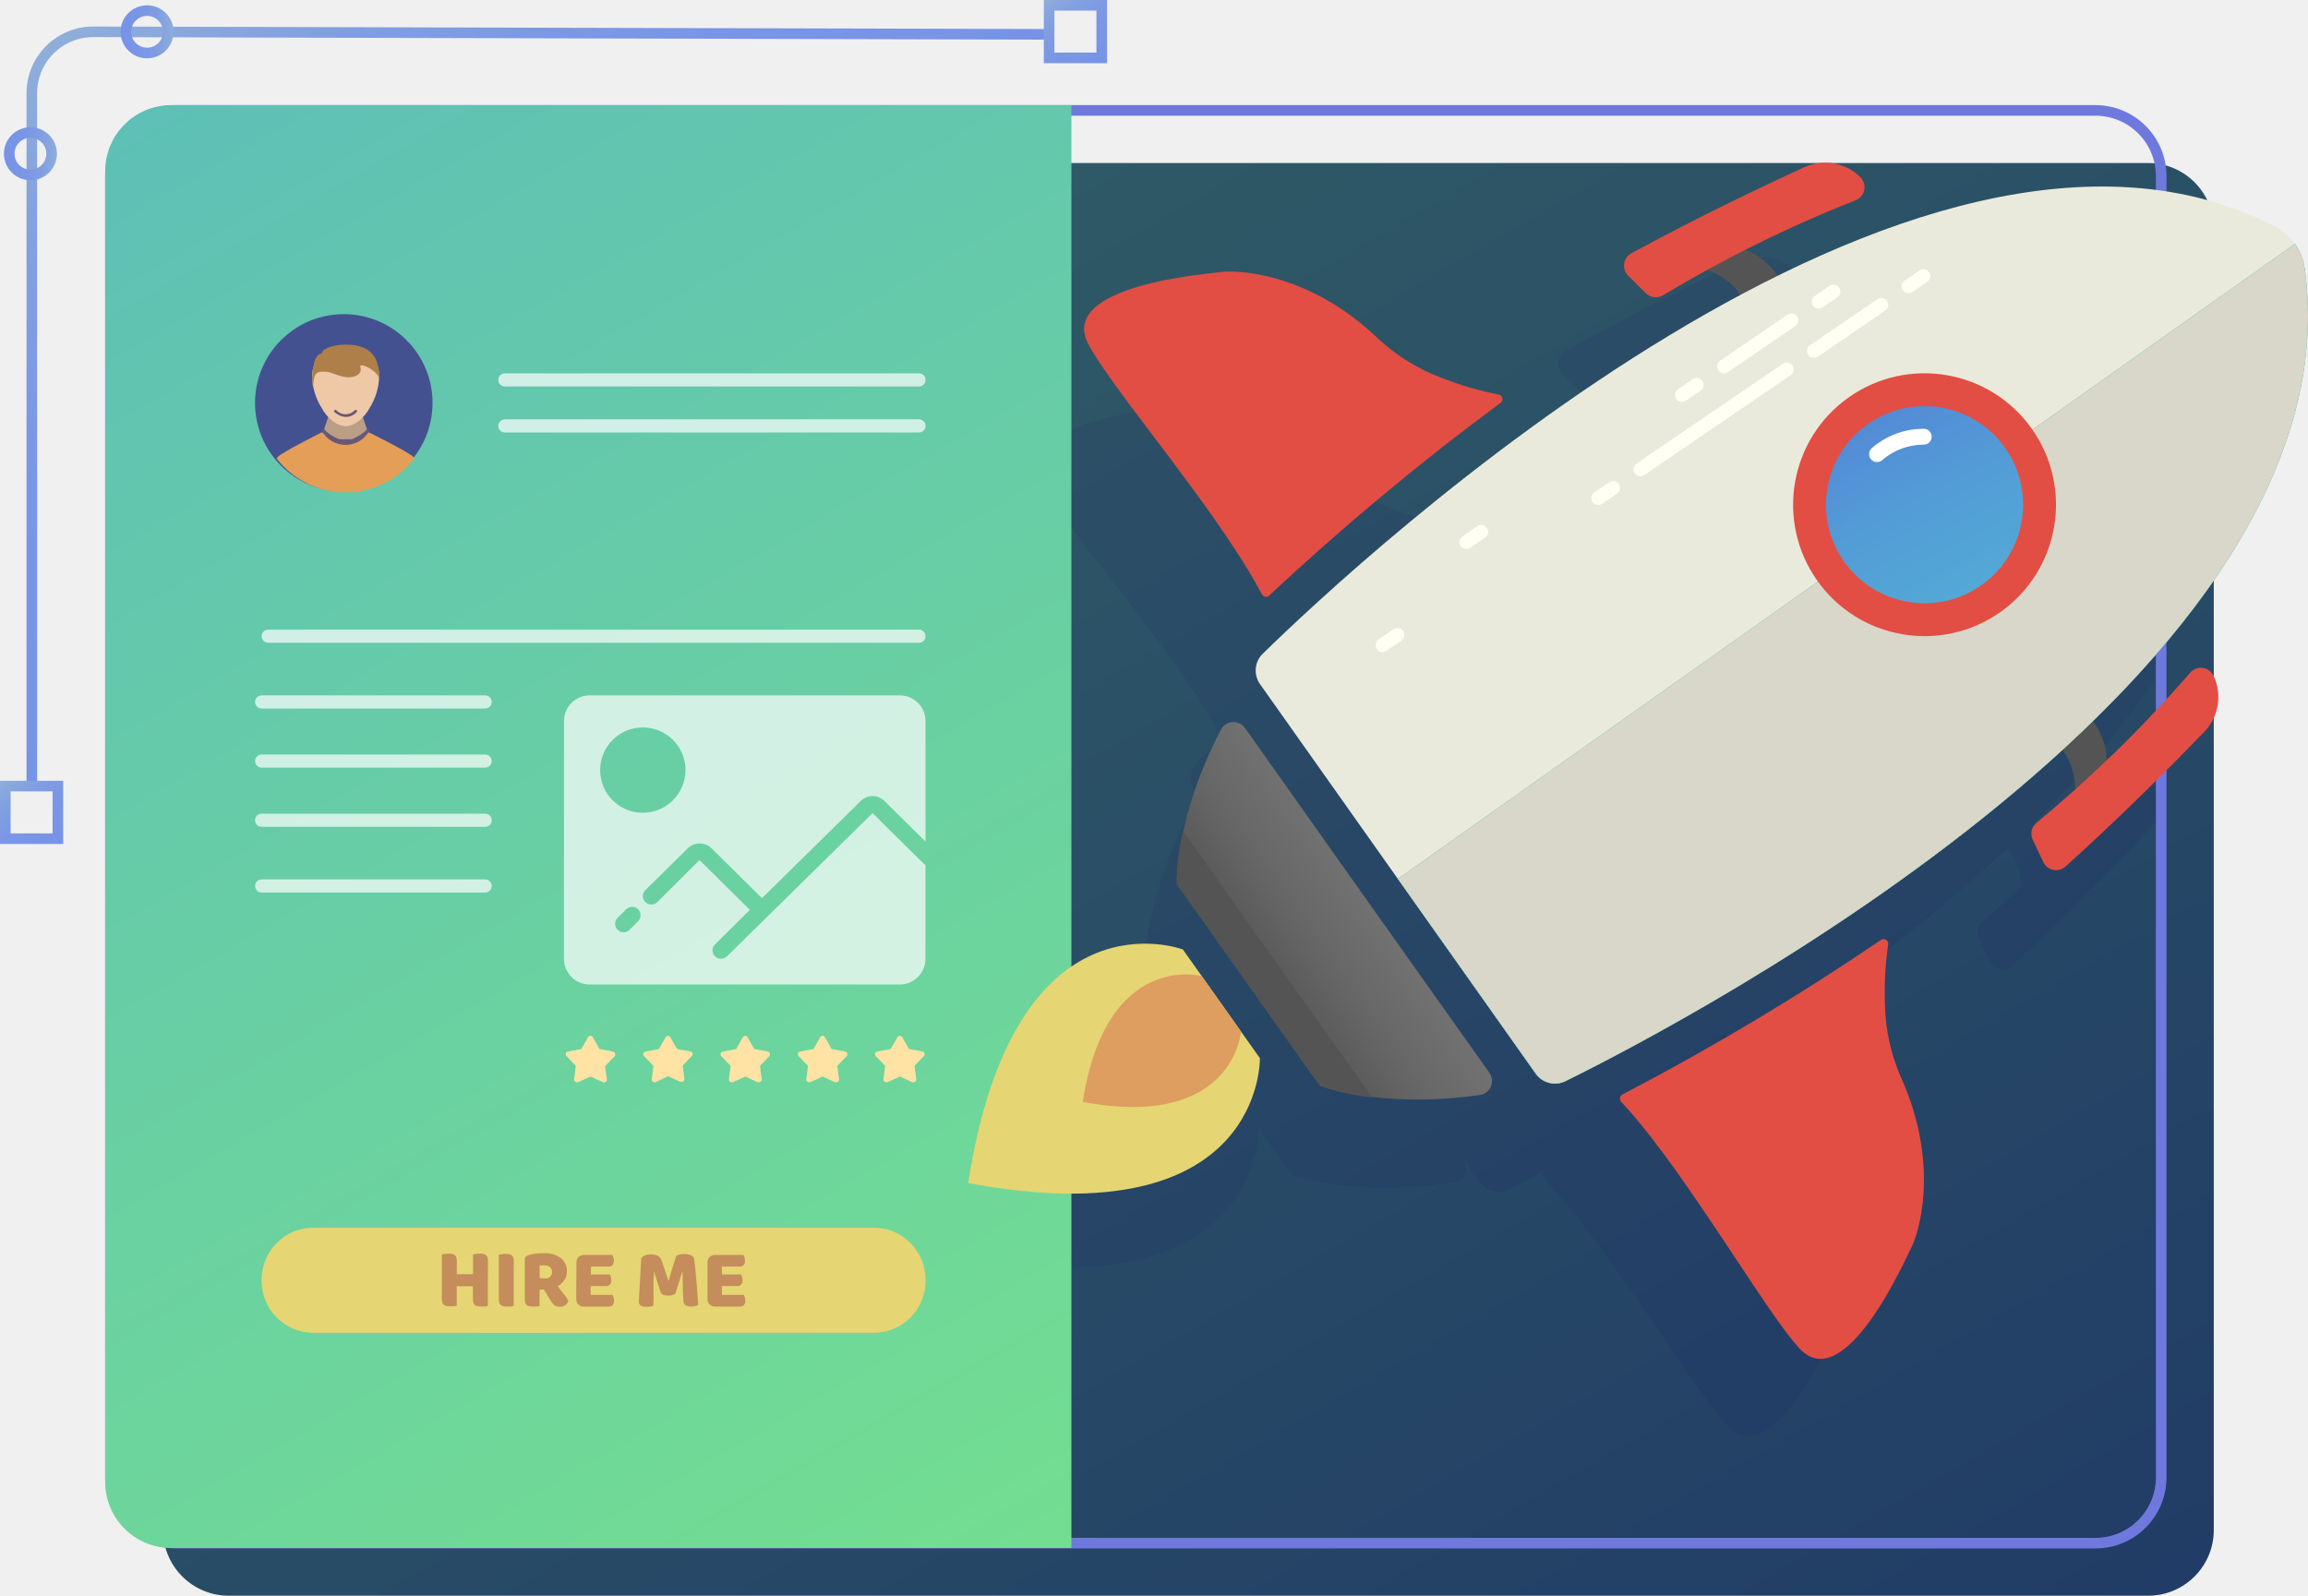
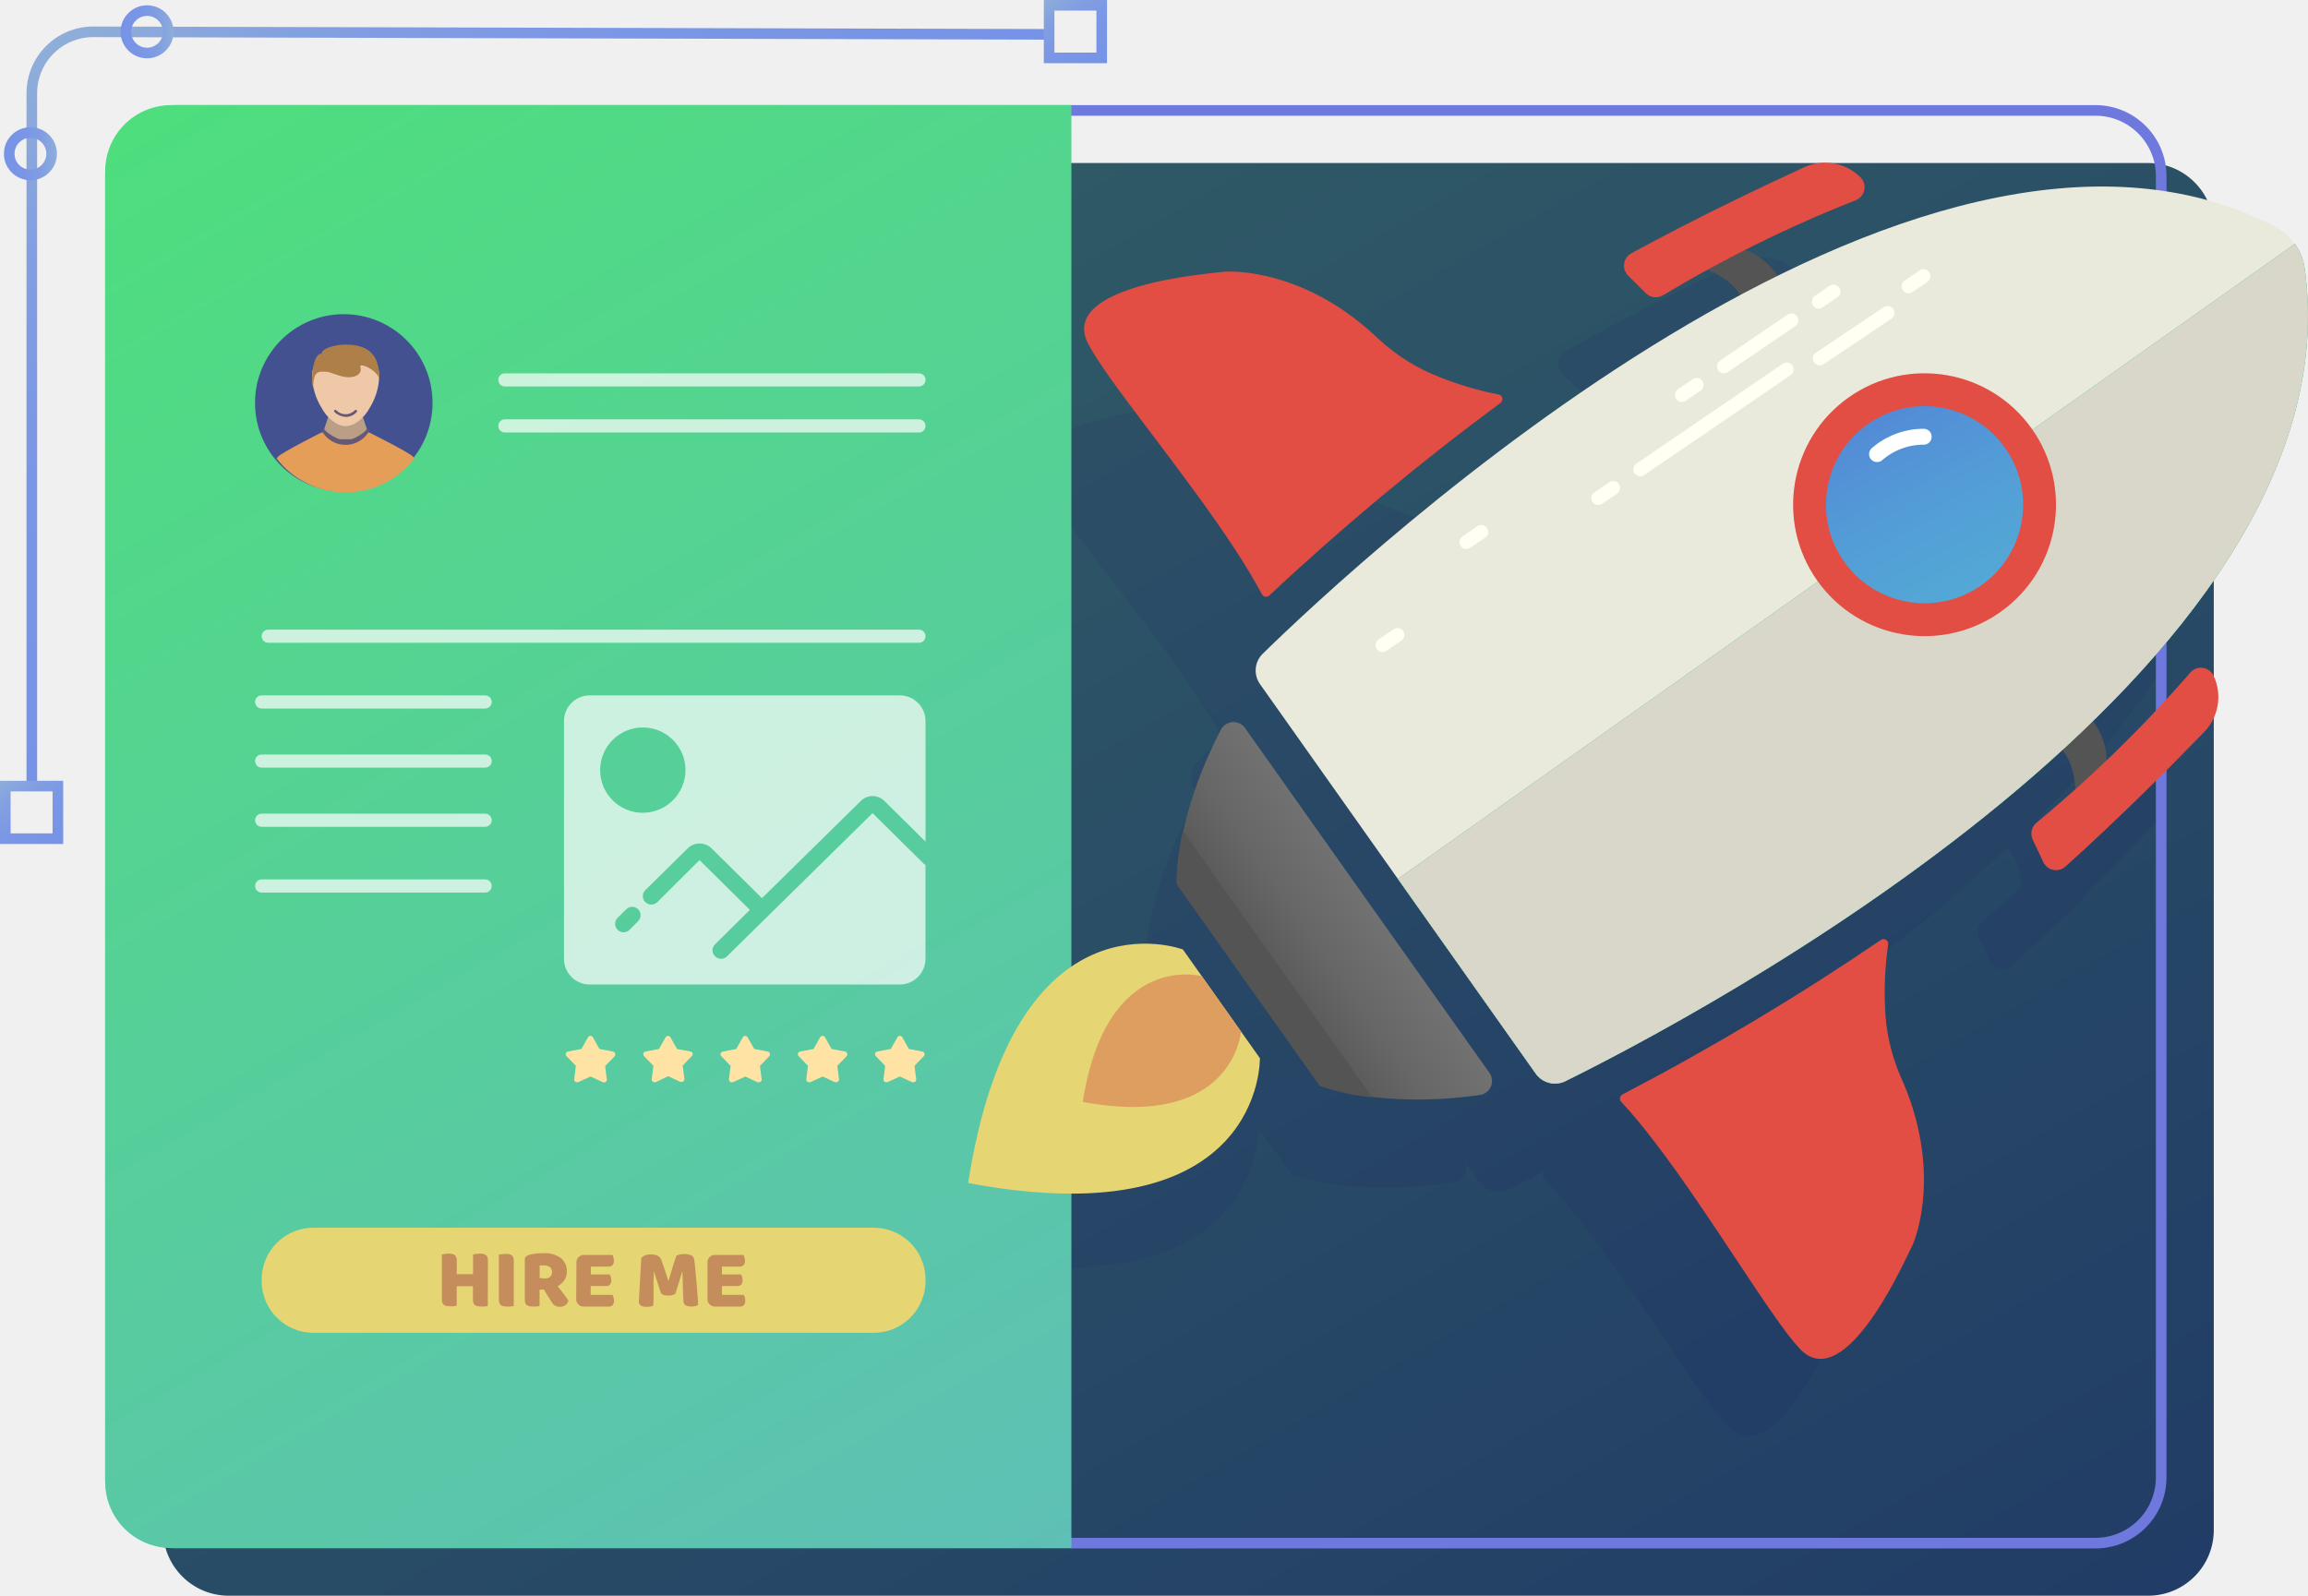
<svg xmlns="http://www.w3.org/2000/svg" xmlns:xlink="http://www.w3.org/1999/xlink" viewBox="0 0 435.3 301">
  <defs>
-     <style>.cls-1,.cls-17,.cls-29,.cls-30,.cls-31,.cls-32,.cls-33,.cls-6{fill:none}.cls-2{fill:url(#Degradado_sin_nombre_307)}.cls-3{clip-path:url(#clip-path)}.cls-4{opacity:.1}.cls-5{fill:#1b1464}.cls-6{stroke:#6f79dd}.cls-17,.cls-29,.cls-30,.cls-31,.cls-32,.cls-33,.cls-6{stroke-miterlimit:10}.cls-29,.cls-30,.cls-31,.cls-32,.cls-33,.cls-6{stroke-width:2px}.cls-7{fill:url(#Degradado_sin_nombre_19)}.cls-8{fill:#e24e44}.cls-9{fill:#545454}.cls-10{fill:#eaeadc}.cls-11{fill:url(#Degradado_sin_nombre_150)}.cls-12{fill:#22b473}.cls-13{fill:#e5d573}.cls-14{fill:#dd9e5f}.cls-15{fill:#d8d7ca}.cls-16{fill:url(#Degradado_sin_nombre_8)}.cls-17{stroke:#fff;stroke-linecap:round;stroke-width:3px}.cls-18{fill:#fffff3}.cls-19{fill:#445191}.cls-20{fill:#e59e57}.cls-21{fill:#675876}.cls-22{fill:#ba9e86}.cls-23{fill:#efc8a8}.cls-24{fill:#af7f4a}.cls-25,.cls-28{opacity:.7}.cls-26,.cls-28{fill:#fff}.cls-27{fill:#ffe3a4}.cls-29{stroke:url(#Degradado_sin_nombre_185)}.cls-30{stroke:url(#Degradado_sin_nombre_185-2)}.cls-31{stroke:url(#Degradado_sin_nombre_185-3)}.cls-32{stroke:url(#Degradado_sin_nombre_185-4)}.cls-33{stroke:url(#Degradado_sin_nombre_185-5)}.cls-34{fill:#c48d5b}</style>
+     <style>.cls-1,.cls-17,.cls-29,.cls-30,.cls-31,.cls-32,.cls-33,.cls-6{fill:none}.cls-2{fill:url(#Degradado_sin_nombre_307)}.cls-3{clip-path:url(#clip-path)}.cls-4{opacity:.1}.cls-5{fill:#1b1464}.cls-6{stroke:#6f79dd}.cls-17,.cls-29,.cls-30,.cls-31,.cls-32,.cls-33,.cls-6{stroke-miterlimit:10}.cls-29,.cls-30,.cls-31,.cls-32,.cls-33,.cls-6{stroke-width:2px}.cls-7{fill:url(#Degradado_sin_nombre_15)}.cls-8{fill:#e24e44}.cls-9{fill:#545454}.cls-10{fill:#eaeadc}.cls-11{fill:url(#Degradado_sin_nombre_150)}.cls-12{fill:#22b473}.cls-13{fill:#e5d573}.cls-14{fill:#dd9e5f}.cls-15{fill:#d8d7ca}.cls-16{fill:url(#Degradado_sin_nombre_8)}.cls-17{stroke:#fff;stroke-linecap:round;stroke-width:3px}.cls-18{fill:#fffff3}.cls-19{fill:#445191}.cls-20{fill:#e59e57}.cls-21{fill:#675876}.cls-22{fill:#ba9e86}.cls-23{fill:#efc8a8}.cls-24{fill:#af7f4a}.cls-25,.cls-28{opacity:.7}.cls-26,.cls-28{fill:#fff}.cls-27{fill:#ffe3a4}.cls-29{stroke:url(#Degradado_sin_nombre_185)}.cls-30{stroke:url(#Degradado_sin_nombre_185-2)}.cls-31{stroke:url(#Degradado_sin_nombre_185-3)}.cls-32{stroke:url(#Degradado_sin_nombre_185-4)}.cls-33{stroke:url(#Degradado_sin_nombre_185-5)}.cls-34{fill:#c48d5b}</style>
    <linearGradient id="Degradado_sin_nombre_307" x1="328.73" y1="347.03" x2="119.55" y2="-15.28" gradientUnits="userSpaceOnUse">
      <stop offset="0" stop-color="#213c66" />
      <stop offset="1" stop-color="#326066" />
    </linearGradient>
    <clipPath id="clip-path">
      <rect class="cls-1" x="20.83" y="20.83" width="386.78" height="270.25" rx="12.39" ry="12.39" />
    </clipPath>
-     <linearGradient id="Degradado_sin_nombre_19" x1="194.63" y1="296.29" x2="33.5" y2="17.21" gradientUnits="userSpaceOnUse">
-       <stop offset="0" stop-color="#73de91" />
-       <stop offset="1" stop-color="#5ec0b6" />
+     <linearGradient id="Degradado_sin_nombre_15" x1="194.63" y1="296.29" x2="33.5" y2="17.21" gradientUnits="userSpaceOnUse">
+       <stop offset="0" stop-color="#5ec0b6" />
+       <stop offset="1" stop-color="#4ede7d" />
    </linearGradient>
    <linearGradient id="Degradado_sin_nombre_150" x1="308.24" y1="134.81" x2="232.86" y2="187.32" gradientUnits="userSpaceOnUse">
      <stop offset="0" stop-color="gray" />
      <stop offset=".39" stop-color="#7e7e7e" />
      <stop offset=".62" stop-color="#757575" />
      <stop offset=".8" stop-color="#676767" />
      <stop offset=".96" stop-color="#545454" />
      <stop offset="1" stop-color="#4d4d4d" />
    </linearGradient>
    <linearGradient id="Degradado_sin_nombre_8" x1="405.57" y1="176.01" x2="327.41" y2="27.73" gradientTransform="rotate(35.3 362.969 95.203)" gradientUnits="userSpaceOnUse">
      <stop offset="0" stop-color="#53bbd6" />
      <stop offset=".21" stop-color="#53b8d6" />
      <stop offset=".39" stop-color="#53add6" />
      <stop offset=".55" stop-color="#539cd6" />
      <stop offset=".7" stop-color="#5384d6" />
      <stop offset=".85" stop-color="#5365d6" />
      <stop offset=".99" stop-color="#533fd6" />
      <stop offset="1" stop-color="#533cd6" />
    </linearGradient>
    <linearGradient id="Degradado_sin_nombre_185" x1="102.89" y1="78.79" x2="35.26" y2="-11.46" gradientUnits="userSpaceOnUse">
      <stop offset="0" stop-color="#7793e7" />
      <stop offset=".43" stop-color="#7a96e6" />
      <stop offset=".74" stop-color="#829fe1" />
      <stop offset="1" stop-color="#8faed9" />
    </linearGradient>
    <linearGradient id="Degradado_sin_nombre_185-2" x1="207.83" y1="12.63" x2="197.82" y2="-.72" xlink:href="#Degradado_sin_nombre_185" />
    <linearGradient id="Degradado_sin_nombre_185-3" x1="10.96" y1="159.92" x2=".96" y2="146.56" xlink:href="#Degradado_sin_nombre_185" />
    <linearGradient id="Degradado_sin_nombre_185-4" x1="22.74" y1="6" x2="32.74" y2="6" xlink:href="#Degradado_sin_nombre_185" />
    <linearGradient id="Degradado_sin_nombre_185-5" x1=".74" y1="29" x2="10.74" y2="29" xlink:href="#Degradado_sin_nombre_185" />
  </defs>
  <g id="Capa_2" data-name="Capa 2">
    <g id="Capa_1-2" data-name="Capa 1">
      <rect class="cls-2" x="30.75" y="30.75" width="386.78" height="270.25" rx="12.39" ry="12.39" />
      <g class="cls-3">
        <g class="cls-4">
          <path class="cls-5" d="M274.9 101a.89.89 0 0 0-.36-1.6 62.93 62.93 0 0 1-11.18-3.12 36.47 36.47 0 0 1-11.85-7.13c-14-13.11-28.16-12.77-30.14-12.44s-31.25 2.79-25.31 14c3.68 6.95 18.81 24.33 28.62 39 2 2.94 3.74 5.78 5.14 8.39a.89.89 0 0 0 1.41.22A493.57 493.57 0 0 1 274.9 101zM347 249.19c.92-1.78 5.59-15.17-2.59-32.5a36.47 36.47 0 0 1-3.15-13.47 62.93 62.93 0 0 1 .46-11.59.89.89 0 0 0-1.41-.84 493.57 493.57 0 0 1-48.88 30.11.89.89 0 0 0-.22 1.41c2.05 2.14 4.21 4.68 6.4 7.47 10.91 13.83 22.82 33.55 28.3 39.19 8.85 9.1 20.17-17.97 21.09-19.78zm14.54-51.63l.79-.61-.8.59z" />
          <path class="cls-5" d="M378.7 159.88a13.2 13.2 0 0 1 2.58 7.4q-3.56 3.28-7.36 6.56a2.69 2.69 0 0 0-.67 3.22l2.09 4.26a2.69 2.69 0 0 0 4.25.78c10.21-9.45 19.72-19.24 26.1-26a9.53 9.53 0 0 0 1.62-10.73 2.68 2.68 0 0 0-4.47-.54 223.64 223.64 0 0 1-15.71 16.92 12.68 12.68 0 0 0-2.68-7.44c25.31-25.38 44-55.48 39.23-86.86a10.68 10.68 0 0 0-1.93-4.67 10.68 10.68 0 0 0-3.86-3.27c-28.39-14.2-62.78-5.62-94.71 10.68a12.68 12.68 0 0 0-6.26-4.83 223.64 223.64 0 0 1 20.92-9.76 2.68 2.68 0 0 0 .85-4.42A9.53 9.53 0 0 0 328 49.4c-8.4 4-20.64 10-32.77 16.86a2.69 2.69 0 0 0-.56 4.29l3.41 3.29a2.69 2.69 0 0 0 3.27.35q4.29-2.62 8.5-5a13.2 13.2 0 0 1 6.25 4.72c-42.91 23.64-80.08 59.52-90.15 69.63a4.48 4.48 0 0 0-.45 5.8l3.05 4.19a2.7 2.7 0 0 0-4.59.38c-8.73 17.36-8 29.53-8 29.53l6.41 8.8S190 180.46 182 237.36c56.62 9.82 55.31-24.57 55.31-24.57l6.41 8.8s11.35 4.41 30.56 1.41a2.7 2.7 0 0 0 1.77-4.25l3.05 4.25a4.48 4.48 0 0 0 .5.57 4.49 4.49 0 0 0 5.12.75c12.75-6.49 58.28-30.86 93.98-64.44z" />
        </g>
      </g>
      <rect class="cls-6" x="20.83" y="20.83" width="386.78" height="270.25" rx="12.39" ry="12.39" />
      <path class="cls-7" d="M32.29 19.83h169.78V292H32.29a12.45 12.45 0 0 1-12.45-12.45V32.29a12.45 12.45 0 0 1 12.45-12.46z" />
      <path class="cls-8" d="M205.22 64.83c3.55 6.92 18.27 24.31 27.78 38.9 1.92 2.94 3.62 5.76 5 8.36a.88.88 0 0 0 1.39.24A488.08 488.08 0 0 1 283 76a.88.88 0 0 0-.34-1.58 62.23 62.23 0 0 1-11-3.23 36.06 36.06 0 0 1-11.6-7.19c-13.65-13.15-27.67-13-29.63-12.7s-30.94 2.37-25.21 13.53z" />
      <path class="cls-9" d="M394.15 135.27s4.82 5.28 2.53 11.25-5.28 4.82-5.28 4.82 1.18-10.61-6.75-12.6zm-58.37-82.44s-3.38-6.3-9.77-6.12-6.3 3.38-6.3 3.38 10.4 2.41 9.65 10.55z" />
      <path class="cls-8" d="M350.87 33.42a2.65 2.65 0 0 1-.9 4.36 245.38 245.38 0 0 0-36.33 17.92 2.66 2.66 0 0 1-3.23-.39L307.08 52a2.66 2.66 0 0 1 .61-4.23c12.08-6.58 24.26-12.4 32.62-16.23a9.43 9.43 0 0 1 10.56 1.88z" />
      <path class="cls-10" d="M429.06 42.72c-67.94-35.12-172.85 62.94-190.9 80.59a4.43 4.43 0 0 0-.52 5.73l26 36.74 26 36.74a4.43 4.43 0 0 0 5.58 1.41c22.64-11.16 150-77.54 139.43-153.29a10.59 10.59 0 0 0-5.59-7.92z" />
      <path class="cls-11" d="M257.86 169.88l-23.05-32.56a2.67 2.67 0 0 0-4.54.32c-8.86 17.05-8.32 29.09-8.32 29.09l13.48 19 13.48 19s11.18 4.51 30.2 1.82a2.67 2.67 0 0 0 1.81-4.18z" />
      <path class="cls-9" d="M258.79 207a42.87 42.87 0 0 1-9.88-2.17l-27-38.07a42.85 42.85 0 0 1 1.23-10l17.38 24.55z" />
      <path class="cls-8" d="M339.46 254.43c-5.34-5.65-16.85-25.31-27.46-39.13-2.13-2.78-4.23-5.33-6.23-7.47a.88.88 0 0 1 .24-1.39 488.08 488.08 0 0 0 48.73-29.13.88.88 0 0 1 1.38.84 62.23 62.23 0 0 0-.61 11.46 36.06 36.06 0 0 0 2.92 13.39c7.86 17.25 3.07 30.42 2.13 32.17s-12.48 28.37-21.1 19.26zm76.26-116.36c-6.39 6.61-15.93 16.17-26.15 25.38a2.66 2.66 0 0 1-4.19-.83l-2-4.24a2.66 2.66 0 0 1 .7-3.18 245.38 245.38 0 0 0 29-28.31 2.65 2.65 0 0 1 4.42.6 9.43 9.43 0 0 1-1.78 10.58z" />
      <path class="cls-12" d="M371.52 178.49l.8-.58z" />
      <path class="cls-13" d="M237.62 199.6l-7.26-10.25-7.26-10.25s-31.81-12.1-40.5 44.06c55.86 10.46 55.02-23.56 55.02-23.56z" />
      <path class="cls-14" d="M234.06 194.57l-3.7-5.22-3.7-5.22s-18-4.88-22.44 23.72c28.46 5.33 29.84-13.28 29.84-13.28z" />
      <path class="cls-12" d="M295.24 203.94a4.44 4.44 0 0 1-5.58-1.42l-26-36.74L432.83 46a10.56 10.56 0 0 1 1.85 4.65c10.55 75.74-116.79 142.12-139.44 153.29z" />
      <path class="cls-15" d="M295.24 203.94a4.44 4.44 0 0 1-5.58-1.42l-26-36.74L432.83 46a10.56 10.56 0 0 1 1.85 4.65c10.55 75.74-116.79 142.12-139.44 153.29z" />
      <circle class="cls-8" cx="362.98" cy="95.21" r="24.79" transform="rotate(-35.3 362.97 95.208)" />
      <circle class="cls-16" cx="362.98" cy="95.21" r="18.59" transform="rotate(-35.3 362.97 95.208)" />
      <path class="cls-17" d="M362.82 82.38a13.41 13.41 0 0 0-8.8 3.28" />
      <rect class="cls-18" x="305.16" y="77.81" width="36.03" height="2.6" rx="1.3" ry="1.3" transform="rotate(-34.3 323.183 79.113)" />
-       <rect class="cls-18" x="339.46" y="60.55" width="18.01" height="2.6" rx="1.3" ry="1.3" transform="rotate(-34.3 348.476 61.844)" />
+       <rect class="cls-18" x="339.46" y="60.55" width="18.01" height="2.6" rx="1.3" ry="1.3" transform="rotate(-33.9 351.446 60.707)" />
      <rect class="cls-18" x="299.83" y="91.69" width="6" height="2.6" rx="1.3" ry="1.3" transform="rotate(-34.3 302.845 92.978)" />
      <rect class="cls-18" x="259.16" y="119.43" width="6" height="2.6" rx="1.3" ry="1.3" transform="rotate(-34.3 262.159 120.74)" />
      <rect class="cls-18" x="358.37" y="51.76" width="6" height="2.6" rx="1.3" ry="1.3" transform="rotate(145.7 361.368 53.053)" />
      <rect class="cls-18" x="322.5" y="63.46" width="18.01" height="2.6" rx="1.3" ry="1.3" transform="rotate(-34.3 331.518 64.756)" />
      <rect class="cls-18" x="315.61" y="72.25" width="6" height="2.6" rx="1.3" ry="1.3" transform="rotate(-34.3 318.618 73.551)" />
      <rect class="cls-18" x="274.96" y="99.98" width="6" height="2.6" rx="1.3" ry="1.3" transform="rotate(-34.3 277.979 101.275)" />
      <rect class="cls-18" x="341.4" y="54.66" width="6" height="2.6" rx="1.3" ry="1.3" transform="rotate(145.7 344.405 55.956)" />
      <circle class="cls-19" cx="64.84" cy="76" r="16.74" />
      <path class="cls-20" d="M78.17 86.49a16.42 16.42 0 0 1-26 0 2.52 2.52 0 0 1 .32-.39c.85-.85 8.14-4.52 8.14-4.52h9s7.37 3.67 8.22 4.52a2.52 2.52 0 0 1 .32.39z" id="T-Shirt" />
      <path class="cls-21" d="M68.81 80.34h-7.24l-.9.9a5.12 5.12 0 0 0 9 0z" id="Shirt" />
      <path class="cls-22" d="M68.17 77.86h-6l-1 3c0 .55 2.43 2 3 2h2c.55 0 3-1.44 3-2z" id="Neck" />
      <path class="cls-23" d="M65.19 65.84c-3.49 0-6.33 1.71-6.33 5.12a11.84 11.84 0 0 0 1.81 6c.9 1.71 2.75 3.42 4.52 3.42s3.62-1.71 4.52-3.42a11.84 11.84 0 0 0 1.81-6c0-3.41-2.84-5.12-6.33-5.12z" id="Head" />
      <path class="cls-24" d="M65.19 65c-2.12 0-4.52.74-4.52 1.71-1.34 0-1.81 2.82-1.81 5.12A8.83 8.83 0 0 0 59 73c.23-1.13 0-2.9 1.72-2.9s1.07.12 3.62.85c2.23.64 4.12-.26 3.62-1.71-.36-1.05 3.62.71 3.62 2.56-.06-3.34-.64-6.8-6.39-6.8z" id="Hair" />
      <path class="cls-21" d="M65.27 78.65a3.47 3.47 0 0 1-2.19-.93.24.24 0 0 1 .34-.34 2.42 2.42 0 0 0 3.52 0 .24.24 0 0 1 .34.34 2.81 2.81 0 0 1-2.01.93z" />
      <g class="cls-25">
        <rect class="cls-26" x="93.98" y="70.42" width="80.58" height="2.48" rx="1.24" ry="1.24" />
        <rect class="cls-26" x="93.98" y="79.1" width="80.58" height="2.48" rx="1.24" ry="1.24" />
      </g>
      <rect class="cls-13" x="49.35" y="231.58" width="125.21" height="19.83" rx="9.77" ry="9.77" />
      <path class="cls-27" d="M174.36 198.7a.52.52 0 0 0-.4-.35l-2.54-.48-1.25-2.22a.52.52 0 0 0-.9 0l-1.27 2.22-2.54.48a.52.52 0 0 0-.4.35.51.51 0 0 0 .12.51l1.77 1.84-.32 2.51a.51.51 0 0 0 .21.48.52.52 0 0 0 .31.1.52.52 0 0 0 .22 0l2.35-1.08 2.34 1.08a.52.52 0 0 0 .22 0 .52.52 0 0 0 .31-.1.51.51 0 0 0 .21-.48l-.32-2.51 1.77-1.84a.51.51 0 0 0 .11-.51z" id="Star" />
      <path class="cls-27" d="M159.78 198.7a.52.52 0 0 0-.4-.35l-2.54-.48-1.25-2.22a.52.52 0 0 0-.9 0l-1.25 2.22-2.54.48a.52.52 0 0 0-.4.35.51.51 0 0 0 .12.51l1.77 1.84-.32 2.51a.51.51 0 0 0 .21.48.52.52 0 0 0 .31.1.52.52 0 0 0 .22 0l2.35-1.08 2.34 1.08a.52.52 0 0 0 .22 0 .52.52 0 0 0 .31-.1.51.51 0 0 0 .21-.48l-.32-2.51 1.77-1.84a.51.51 0 0 0 .09-.51z" id="Star-2" data-name="Star" />
      <path class="cls-27" d="M145.2 198.7a.52.52 0 0 0-.4-.35l-2.54-.48-1.26-2.21a.52.52 0 0 0-.9 0l-1.25 2.22-2.54.48a.52.52 0 0 0-.4.35.51.51 0 0 0 .12.51l1.77 1.84-.32 2.51a.51.51 0 0 0 .21.48.52.52 0 0 0 .31.1.52.52 0 0 0 .22 0l2.35-1.08 2.34 1.08a.52.52 0 0 0 .22 0 .52.52 0 0 0 .31-.1.51.51 0 0 0 .21-.48l-.32-2.51 1.77-1.84a.51.51 0 0 0 .1-.52z" id="Star-3" data-name="Star" />
      <path class="cls-27" d="M130.63 198.7a.52.52 0 0 0-.4-.35l-2.54-.48-1.25-2.22a.52.52 0 0 0-.9 0l-1.25 2.22-2.54.48a.52.52 0 0 0-.4.35.51.51 0 0 0 .12.51l1.77 1.84-.32 2.51a.51.51 0 0 0 .21.48.52.52 0 0 0 .31.1.52.52 0 0 0 .22 0L126 203l2.34 1.08a.52.52 0 0 0 .22 0 .52.52 0 0 0 .31-.1.51.51 0 0 0 .21-.48l-.32-2.51 1.77-1.84a.51.51 0 0 0 .1-.45z" id="Star-4" data-name="Star" />
      <path class="cls-27" d="M116 198.7a.52.52 0 0 0-.4-.35l-2.54-.48-1.25-2.22a.52.52 0 0 0-.9 0l-1.25 2.22-2.54.48a.51.51 0 0 0-.28.86l1.77 1.84-.32 2.51a.51.51 0 0 0 .21.48.52.52 0 0 0 .31.1.52.52 0 0 0 .22 0l2.35-1.08 2.34 1.08a.52.52 0 0 0 .73-.53l-.32-2.51 1.77-1.84a.51.51 0 0 0 .1-.56z" id="Star-5" data-name="Star" />
      <g class="cls-25">
        <rect class="cls-26" x="49.35" y="118.77" width="125.21" height="2.48" rx="1.24" ry="1.24" />
        <rect class="cls-26" x="48.11" y="131.17" width="44.63" height="2.48" rx="1.24" ry="1.24" />
        <rect class="cls-26" x="48.11" y="142.32" width="44.63" height="2.48" rx="1.24" ry="1.24" />
        <rect class="cls-26" x="48.11" y="153.48" width="44.63" height="2.48" rx="1.24" ry="1.24" />
        <rect class="cls-26" x="48.11" y="165.88" width="44.63" height="2.48" rx="1.24" ry="1.24" />
      </g>
      <path class="cls-28" d="M134.18 160l9.53 9.42 18.59-18.29a3.16 3.16 0 0 1 4.55 0l7.71 7.62V136a4.85 4.85 0 0 0-4.83-4.83H111.2a4.85 4.85 0 0 0-4.83 4.83v44.88a4.85 4.85 0 0 0 4.83 4.83h58.52a4.85 4.85 0 0 0 4.83-4.83v-17.71c-.08-.08-.24-.16-.32-.24l-9.66-9.55-27.44 27a1.58 1.58 0 0 1-2.27 0 1.54 1.54 0 0 1 0-2.25l6.57-6.5-9.5-9.39-7.93 7.9a1.59 1.59 0 0 1-1.9.3 1.57 1.57 0 0 1-.38-2.54l8-7.89a3.21 3.21 0 0 1 4.46-.01zm-13.83 13.77l-1.61 1.61a1.56 1.56 0 0 1-2.25 0 1.56 1.56 0 0 1 0-2.25l1.61-1.61a1.59 1.59 0 1 1 2.25 2.25zm.89-20.45a8.05 8.05 0 1 1 8.05-8.05 8.08 8.08 0 0 1-8.05 8.05z" />
      <path class="cls-29" d="M6 148.52v-131A11.59 11.59 0 0 1 17.55 6l180.55.48" />
      <path class="cls-30" d="M197.87 1h9.92v9.92h-9.92z" />
      <path class="cls-31" d="M1 148.28h9.92v9.92H1z" />
      <circle class="cls-32" cx="27.74" cy="6" r="4" />
      <circle class="cls-33" cx="5.74" cy="29" r="4" />
      <path class="cls-34" d="M92 246.35a4.41 4.41 0 0 1-.55.1 5.84 5.84 0 0 1-.74 0 3.35 3.35 0 0 1-.65-.06 1.16 1.16 0 0 1-.47-.2.87.87 0 0 1-.29-.4 2 2 0 0 1-.1-.67v-2.5h-3.06v3.68a4.41 4.41 0 0 1-.55.1 5.84 5.84 0 0 1-.74 0 3.35 3.35 0 0 1-.65-.06 1.17 1.17 0 0 1-.47-.2.87.87 0 0 1-.29-.4 1.94 1.94 0 0 1-.1-.67v-8.45l.56-.09a5.13 5.13 0 0 1 .74-.06 3.35 3.35 0 0 1 .65.06 1.17 1.17 0 0 1 .47.2.86.86 0 0 1 .29.4 2 2 0 0 1 .1.67v2.56h3.07v-3.74l.56-.09a5.13 5.13 0 0 1 .74-.06 3.35 3.35 0 0 1 .65.06 1.17 1.17 0 0 1 .47.2.87.87 0 0 1 .29.4 2 2 0 0 1 .1.67zm4.89 0a4.41 4.41 0 0 1-.55.1 5.84 5.84 0 0 1-.74 0 3.35 3.35 0 0 1-.65-.06 1.17 1.17 0 0 1-.47-.2.87.87 0 0 1-.29-.4 1.94 1.94 0 0 1-.1-.67v-8.45l.56-.09a5.13 5.13 0 0 1 .74-.06 3.35 3.35 0 0 1 .65.06 1.17 1.17 0 0 1 .47.2.86.86 0 0 1 .29.4 2 2 0 0 1 .1.67zm4.87-3.07v3.07a4.44 4.44 0 0 1-.55.1 5.83 5.83 0 0 1-.74 0 3.35 3.35 0 0 1-.65-.06 1.1 1.1 0 0 1-.46-.2.89.89 0 0 1-.28-.4 1.94 1.94 0 0 1-.1-.67v-7.54a.7.7 0 0 1 .18-.52 1.3 1.3 0 0 1 .5-.3 6 6 0 0 1 1.26-.28 12.69 12.69 0 0 1 1.54-.09 5.12 5.12 0 0 1 3.33.93 3.09 3.09 0 0 1 1.12 2.51 2.8 2.8 0 0 1-.51 1.7 3.67 3.67 0 0 1-1.22 1.09q.58.78 1.14 1.47a9.56 9.56 0 0 1 .88 1.25 1.51 1.51 0 0 1-.58.86 1.63 1.63 0 0 1-1 .3 2 2 0 0 1-.61-.08 1.46 1.46 0 0 1-.45-.22 1.85 1.85 0 0 1-.35-.35 4.65 4.65 0 0 1-.3-.45l-1.34-2.16zm1-2.13a1.4 1.4 0 0 0 1-.31 1.17 1.17 0 0 0 .35-.92 1.11 1.11 0 0 0-.39-.92 2 2 0 0 0-1.24-.31h-.7v2.4zm5.96-2.94a1.38 1.38 0 0 1 1.49-1.49h5.28a2 2 0 0 1 .2.46 2.08 2.08 0 0 1 .09.61 1.17 1.17 0 0 1-.26.86 1 1 0 0 1-.7.26h-3.38v1.49H115a1.93 1.93 0 0 1 .2.46 2 2 0 0 1 .09.6 1.2 1.2 0 0 1-.26.86.93.93 0 0 1-.69.26h-2.94v1.68h4.11a1.94 1.94 0 0 1 .2.46 2.08 2.08 0 0 1 .09.61 1.2 1.2 0 0 1-.26.87.94.94 0 0 1-.7.26h-4.67a1.38 1.38 0 0 1-1.49-1.49zm18.67 5.79a1.55 1.55 0 0 1-.54.28 2.52 2.52 0 0 1-.76.1 2.7 2.7 0 0 1-1-.14.77.77 0 0 1-.49-.5q-.45-1.41-.74-2.28t-.45-1.53h-.08q0 .94-.07 1.72v3c0 .49 0 1.06-.07 1.66a2.9 2.9 0 0 1-.54.14 4.11 4.11 0 0 1-.67.06 2.22 2.22 0 0 1-1.1-.22.86.86 0 0 1-.39-.82l.46-8.16a1.52 1.52 0 0 1 .56-.45 2.53 2.53 0 0 1 1.22-.24 2.78 2.78 0 0 1 1.33.26 1.56 1.56 0 0 1 .7.86q.14.38.31.88t.34 1l.33 1 .29.94h.08q.38-1.34.77-2.6t.7-2.1a2.58 2.58 0 0 1 .62-.22 3.69 3.69 0 0 1 .84-.09 3 3 0 0 1 1.28.23.92.92 0 0 1 .58.66q.06.32.14 1t.15 1.5q.08.83.16 1.76l.15 1.78c0 .57.09 1.09.12 1.57s.05.84.06 1.1a2.1 2.1 0 0 1-.57.23 3.32 3.32 0 0 1-.76.07 2.27 2.27 0 0 1-1-.21.88.88 0 0 1-.45-.82q-.1-1.74-.12-3.14t-.07-2.34h-.08q-.16.62-.46 1.57t-.78 2.49zm6.05-5.79a1.38 1.38 0 0 1 1.49-1.49h5.28a2 2 0 0 1 .2.46 2.08 2.08 0 0 1 .09.61 1.17 1.17 0 0 1-.26.86 1 1 0 0 1-.7.26h-3.38v1.49h3.6a1.93 1.93 0 0 1 .2.46 2 2 0 0 1 .09.6 1.2 1.2 0 0 1-.26.86.93.93 0 0 1-.69.26h-2.94v1.68h4.11a1.94 1.94 0 0 1 .2.46 2.08 2.08 0 0 1 .09.61 1.2 1.2 0 0 1-.26.87.94.94 0 0 1-.7.26h-4.67a1.38 1.38 0 0 1-1.49-1.49z" />
    </g>
  </g>
</svg>
